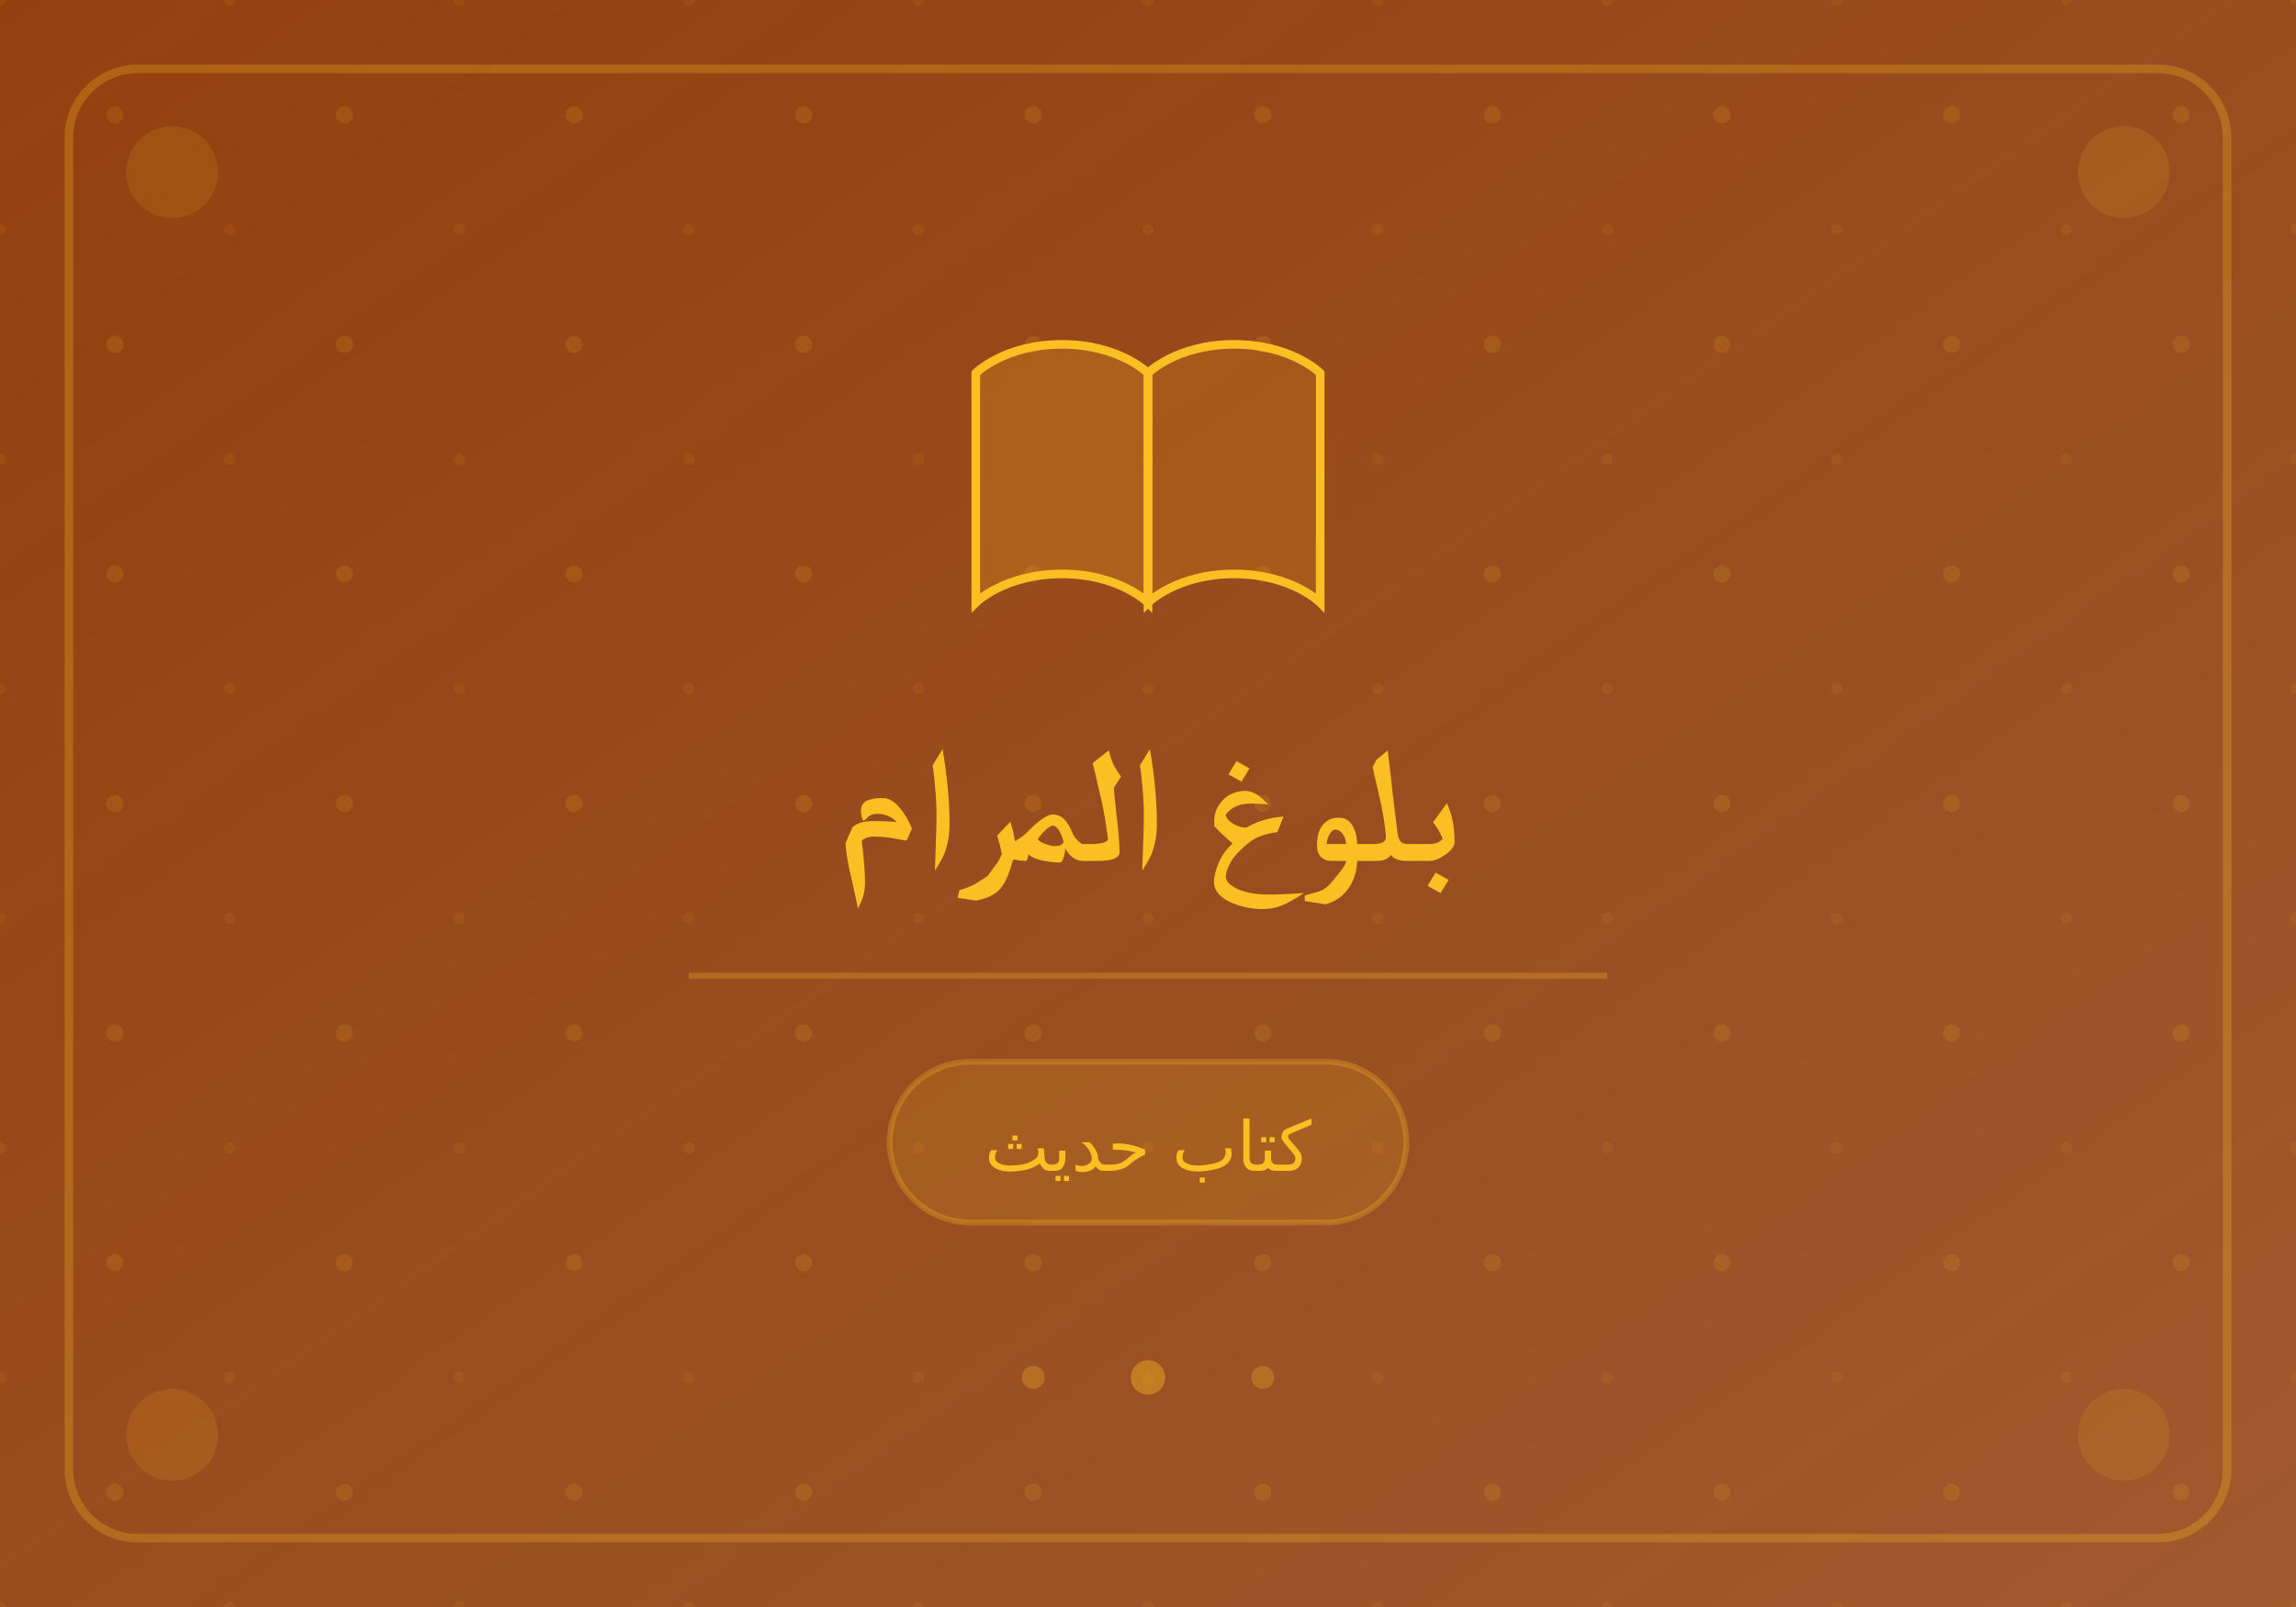
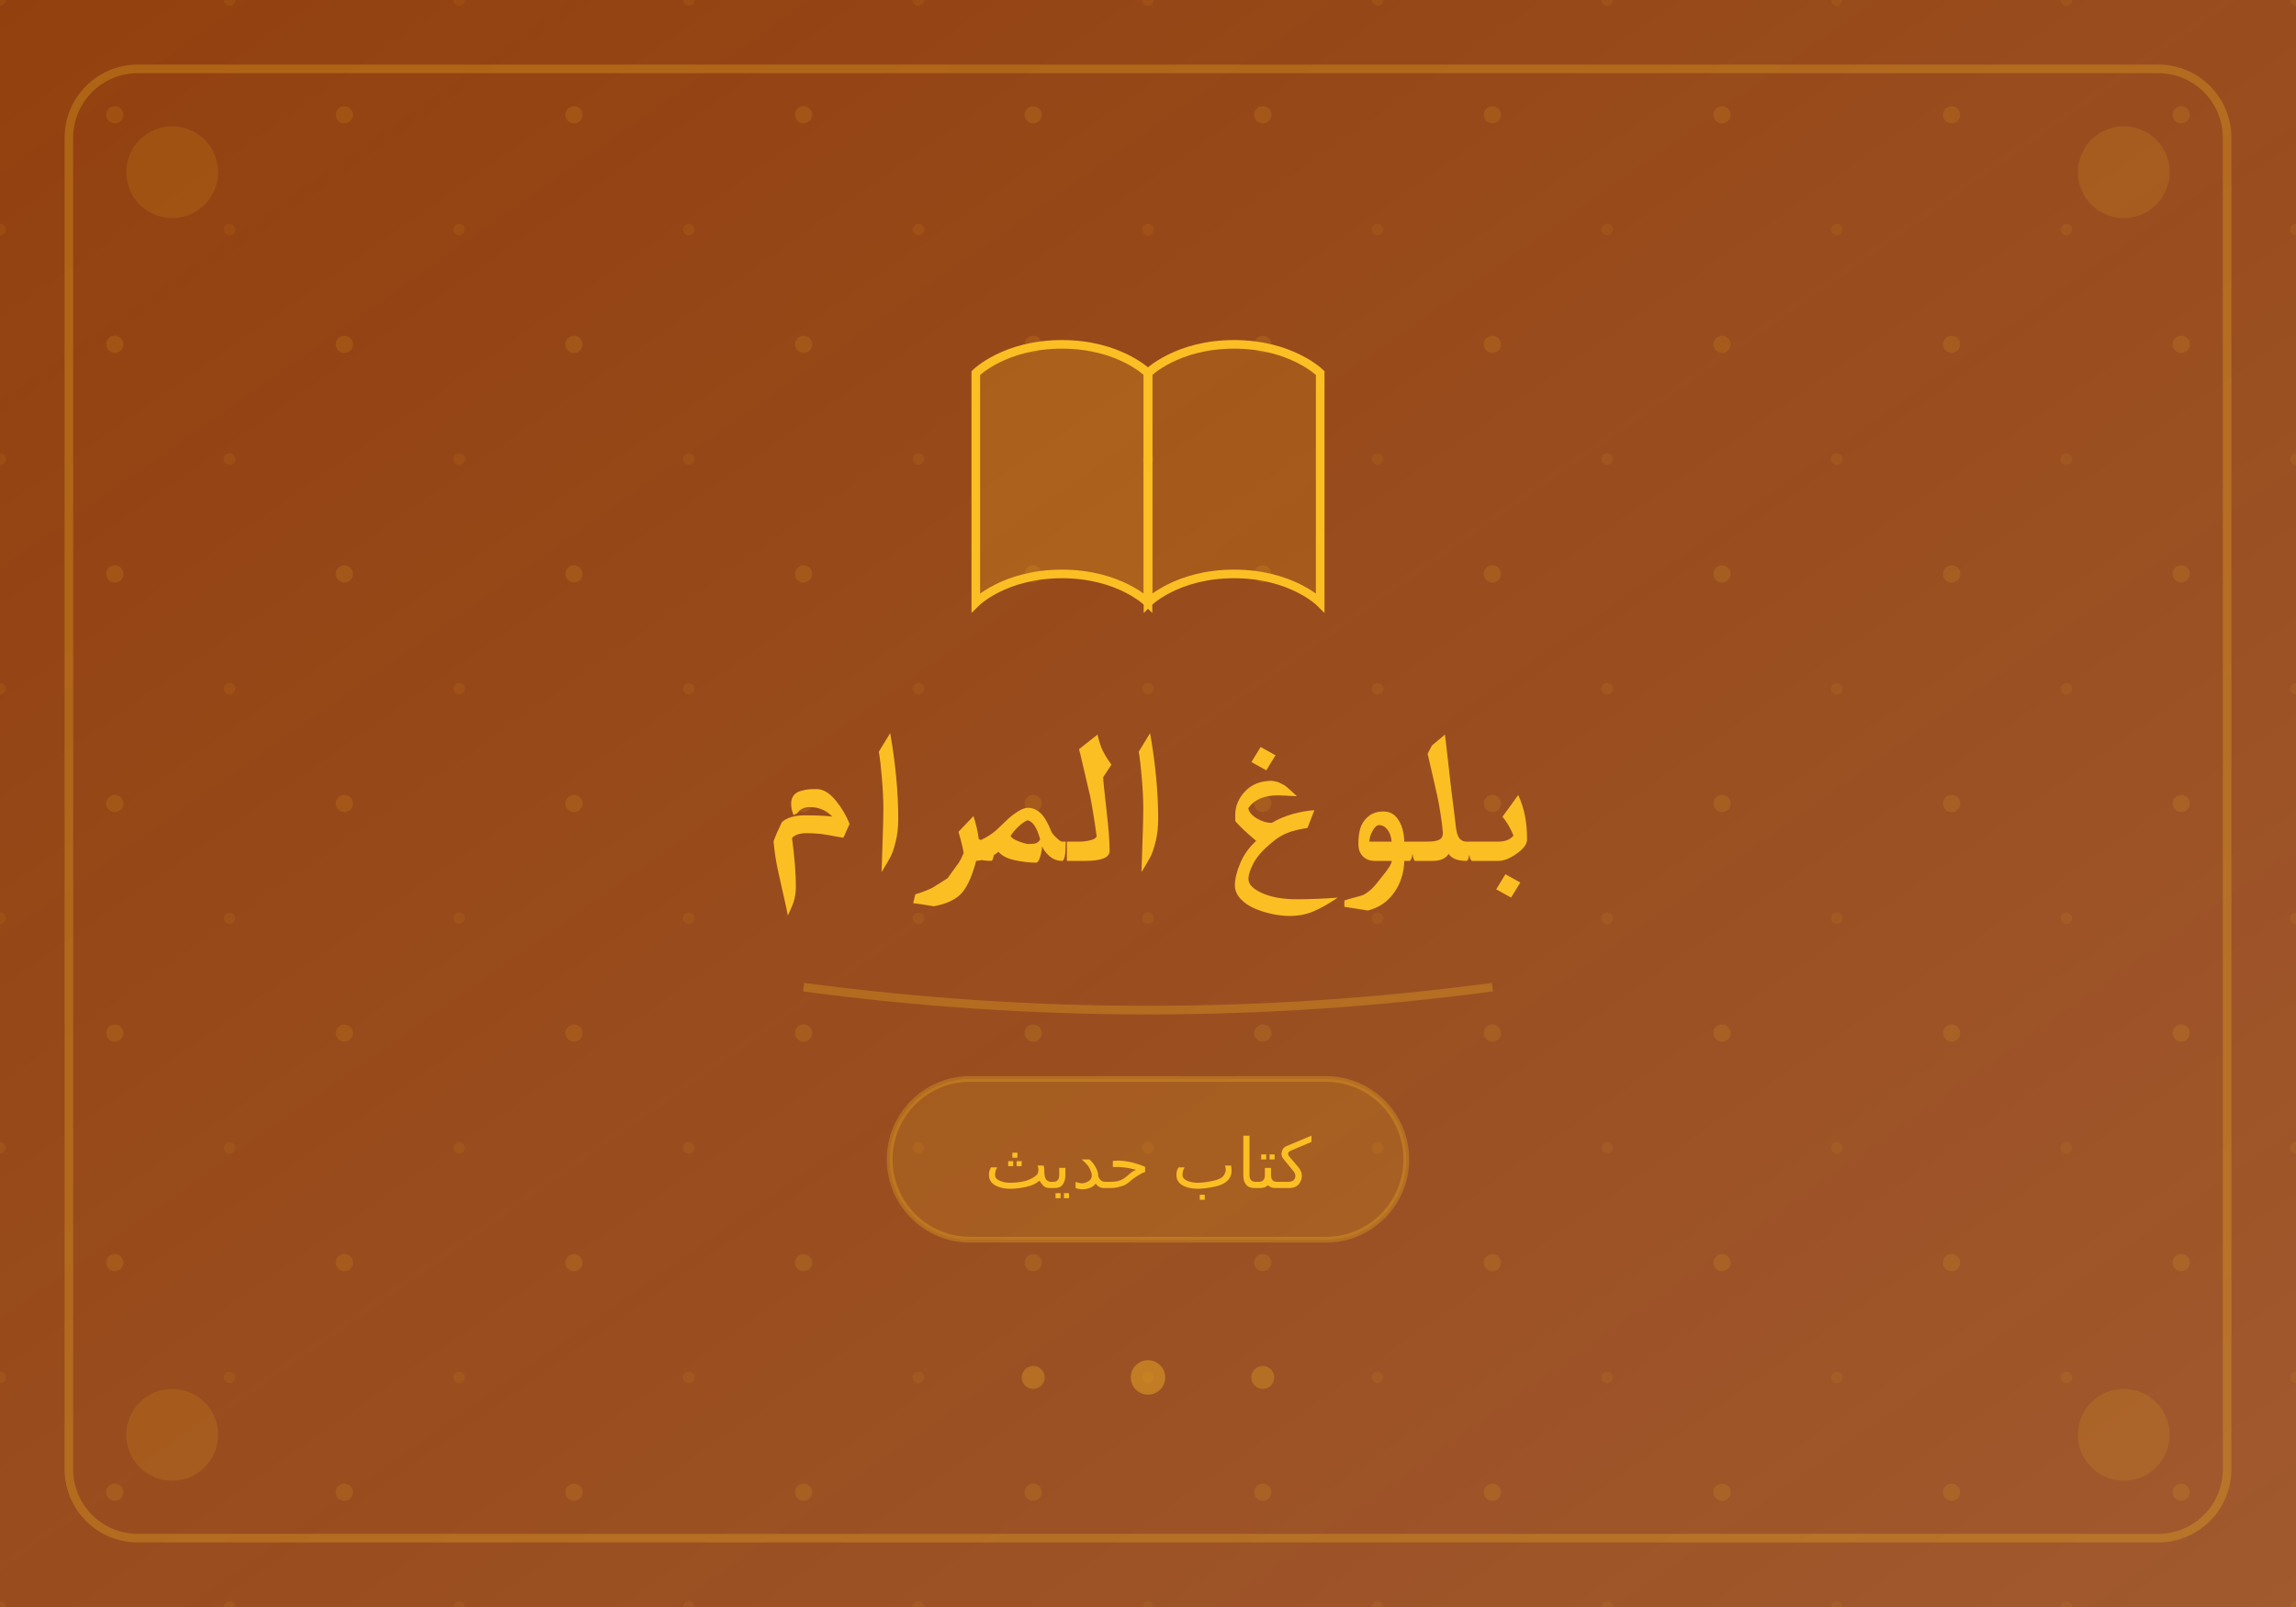
<svg xmlns="http://www.w3.org/2000/svg" width="400" height="280" viewBox="0 0 400 280">
  <defs>
    <linearGradient id="bg" x1="0%" y1="0%" x2="100%" y2="100%">
      <stop offset="0%" style="stop-color:#92400e;stop-opacity:1" />
      <stop offset="100%" style="stop-color:#92400edd;stop-opacity:1" />
    </linearGradient>
    <pattern id="pattern-bulugh_almaram" width="40" height="40" patternUnits="userSpaceOnUse">
      <circle cx="20" cy="20" r="1.5" fill="#fbbf2422" />
      <circle cx="0" cy="0" r="1" fill="#fbbf2415" />
      <circle cx="40" cy="0" r="1" fill="#fbbf2415" />
      <circle cx="0" cy="40" r="1" fill="#fbbf2415" />
      <circle cx="40" cy="40" r="1" fill="#fbbf2415" />
    </pattern>
  </defs>
  <rect width="400" height="280" fill="url(#bg)" />
  <rect width="400" height="280" fill="url(#pattern-bulugh_almaram)" />
  <rect x="12" y="12" width="376" height="256" rx="12" fill="none" stroke="#fbbf2444" stroke-width="1.5" />
  <circle cx="30" cy="30" r="8" fill="#fbbf2422" />
  <circle cx="370" cy="30" r="8" fill="#fbbf2422" />
  <circle cx="30" cy="250" r="8" fill="#fbbf2422" />
  <circle cx="370" cy="250" r="8" fill="#fbbf2422" />
  <g transform="translate(175, 60)" fill="#fbbf24">
    <path d="M25 5 C25 5 20 0 10 0 C0 0 -5 5 -5 5 L-5 45 C-5 45 0 40 10 40 C20 40 25 45 25 45 Z" fill="#fbbf2433" stroke="#fbbf24" stroke-width="1.5" />
    <path d="M25 5 C25 5 30 0 40 0 C50 0 55 5 55 5 L55 45 C55 45 50 40 40 40 C30 40 25 45 25 45 Z" fill="#fbbf2422" stroke="#fbbf24" stroke-width="1.5" />
    <line x1="25" y1="5" x2="25" y2="45" stroke="#fbbf24" stroke-width="1" />
  </g>
-   <text x="200" y="150" text-anchor="middle" fill="#fbbf24" font-family="'Amiri', 'Traditional Arabic', serif" font-size="28" font-weight="bold">بلوغ المرام</text>
-   <line x1="120" y1="170" x2="280" y2="170" stroke="#fbbf2444" stroke-width="1" />
-   <rect x="155" y="185" width="90" height="28" rx="14" fill="#fbbf2422" stroke="#fbbf2444" stroke-width="1" />
-   <text x="200" y="204" text-anchor="middle" fill="#fbbf24" font-family="'Tajawal', sans-serif" font-size="12" font-weight="500">كتاب حديث</text>
+   <text x="200" y="150" text-anchor="middle" fill="#fbbf24" font-family="'Thuluth', 'AMiri', 'Traditional Arabic', serif" font-size="32" font-weight="bold" letter-spacing="1">بلوغ المرام</text>
+   <path d="M140 172 Q200 180 260 172" fill="none" stroke="#fbbf2444" stroke-width="1.5" />
+   <rect x="155" y="188" width="90" height="28" rx="14" fill="#fbbf2422" stroke="#fbbf2444" stroke-width="1" />
+   <text x="200" y="207" text-anchor="middle" fill="#fbbf24" font-family="'Tajawal', sans-serif" font-size="12" font-weight="500">كتاب حديث</text>
  <circle cx="180" cy="240" r="2" fill="#fbbf2444" />
  <circle cx="200" cy="240" r="3" fill="#fbbf2466" />
  <circle cx="220" cy="240" r="2" fill="#fbbf2444" />
</svg>
